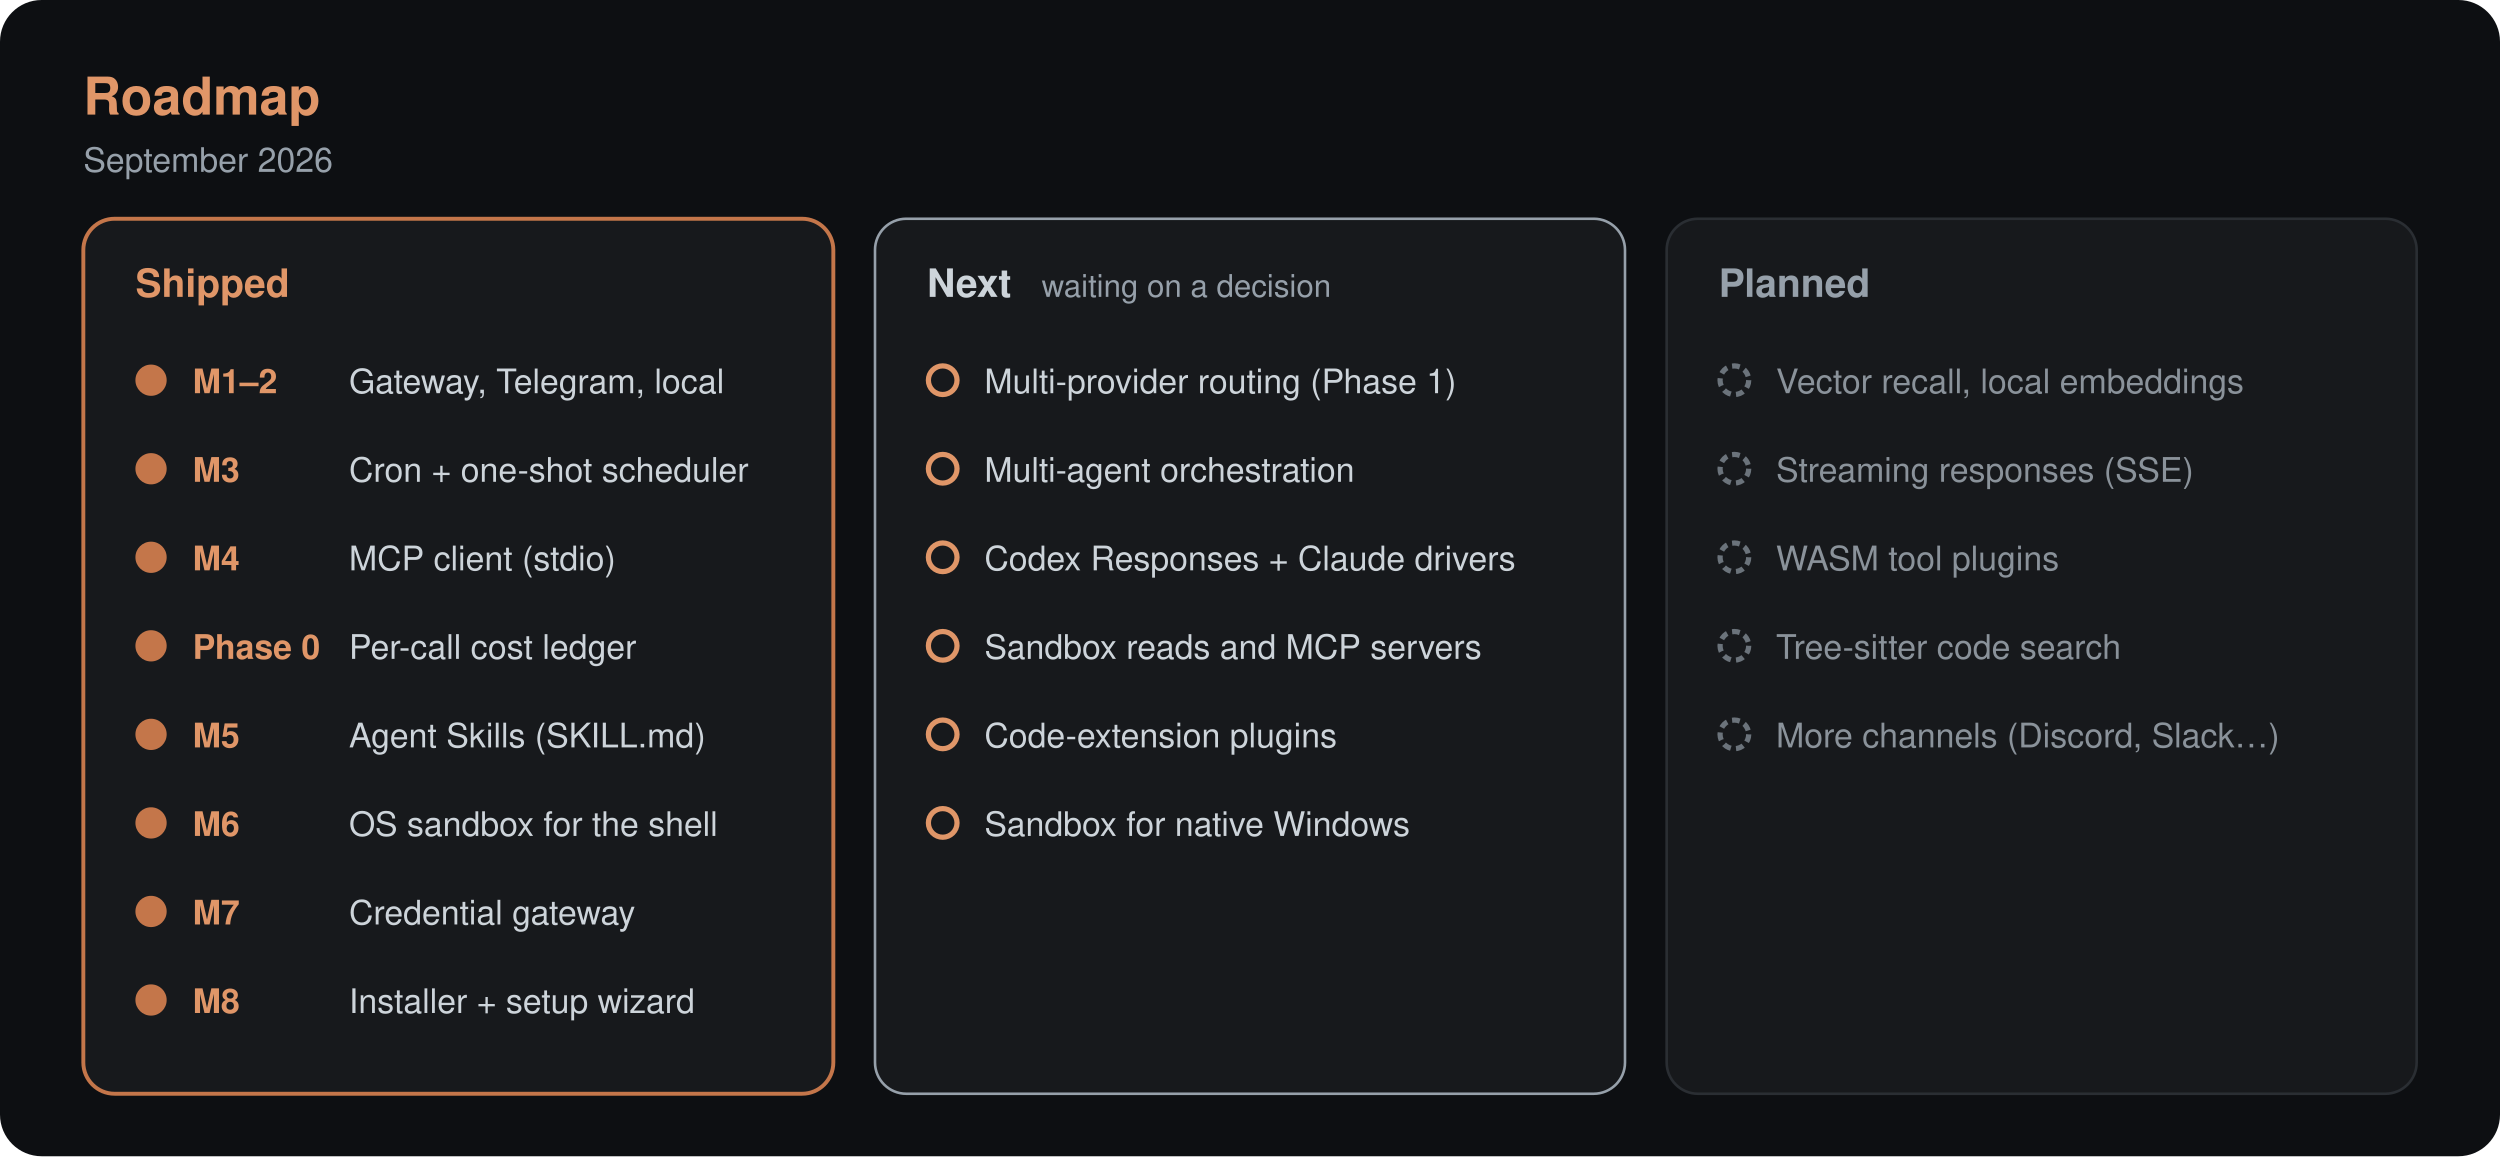
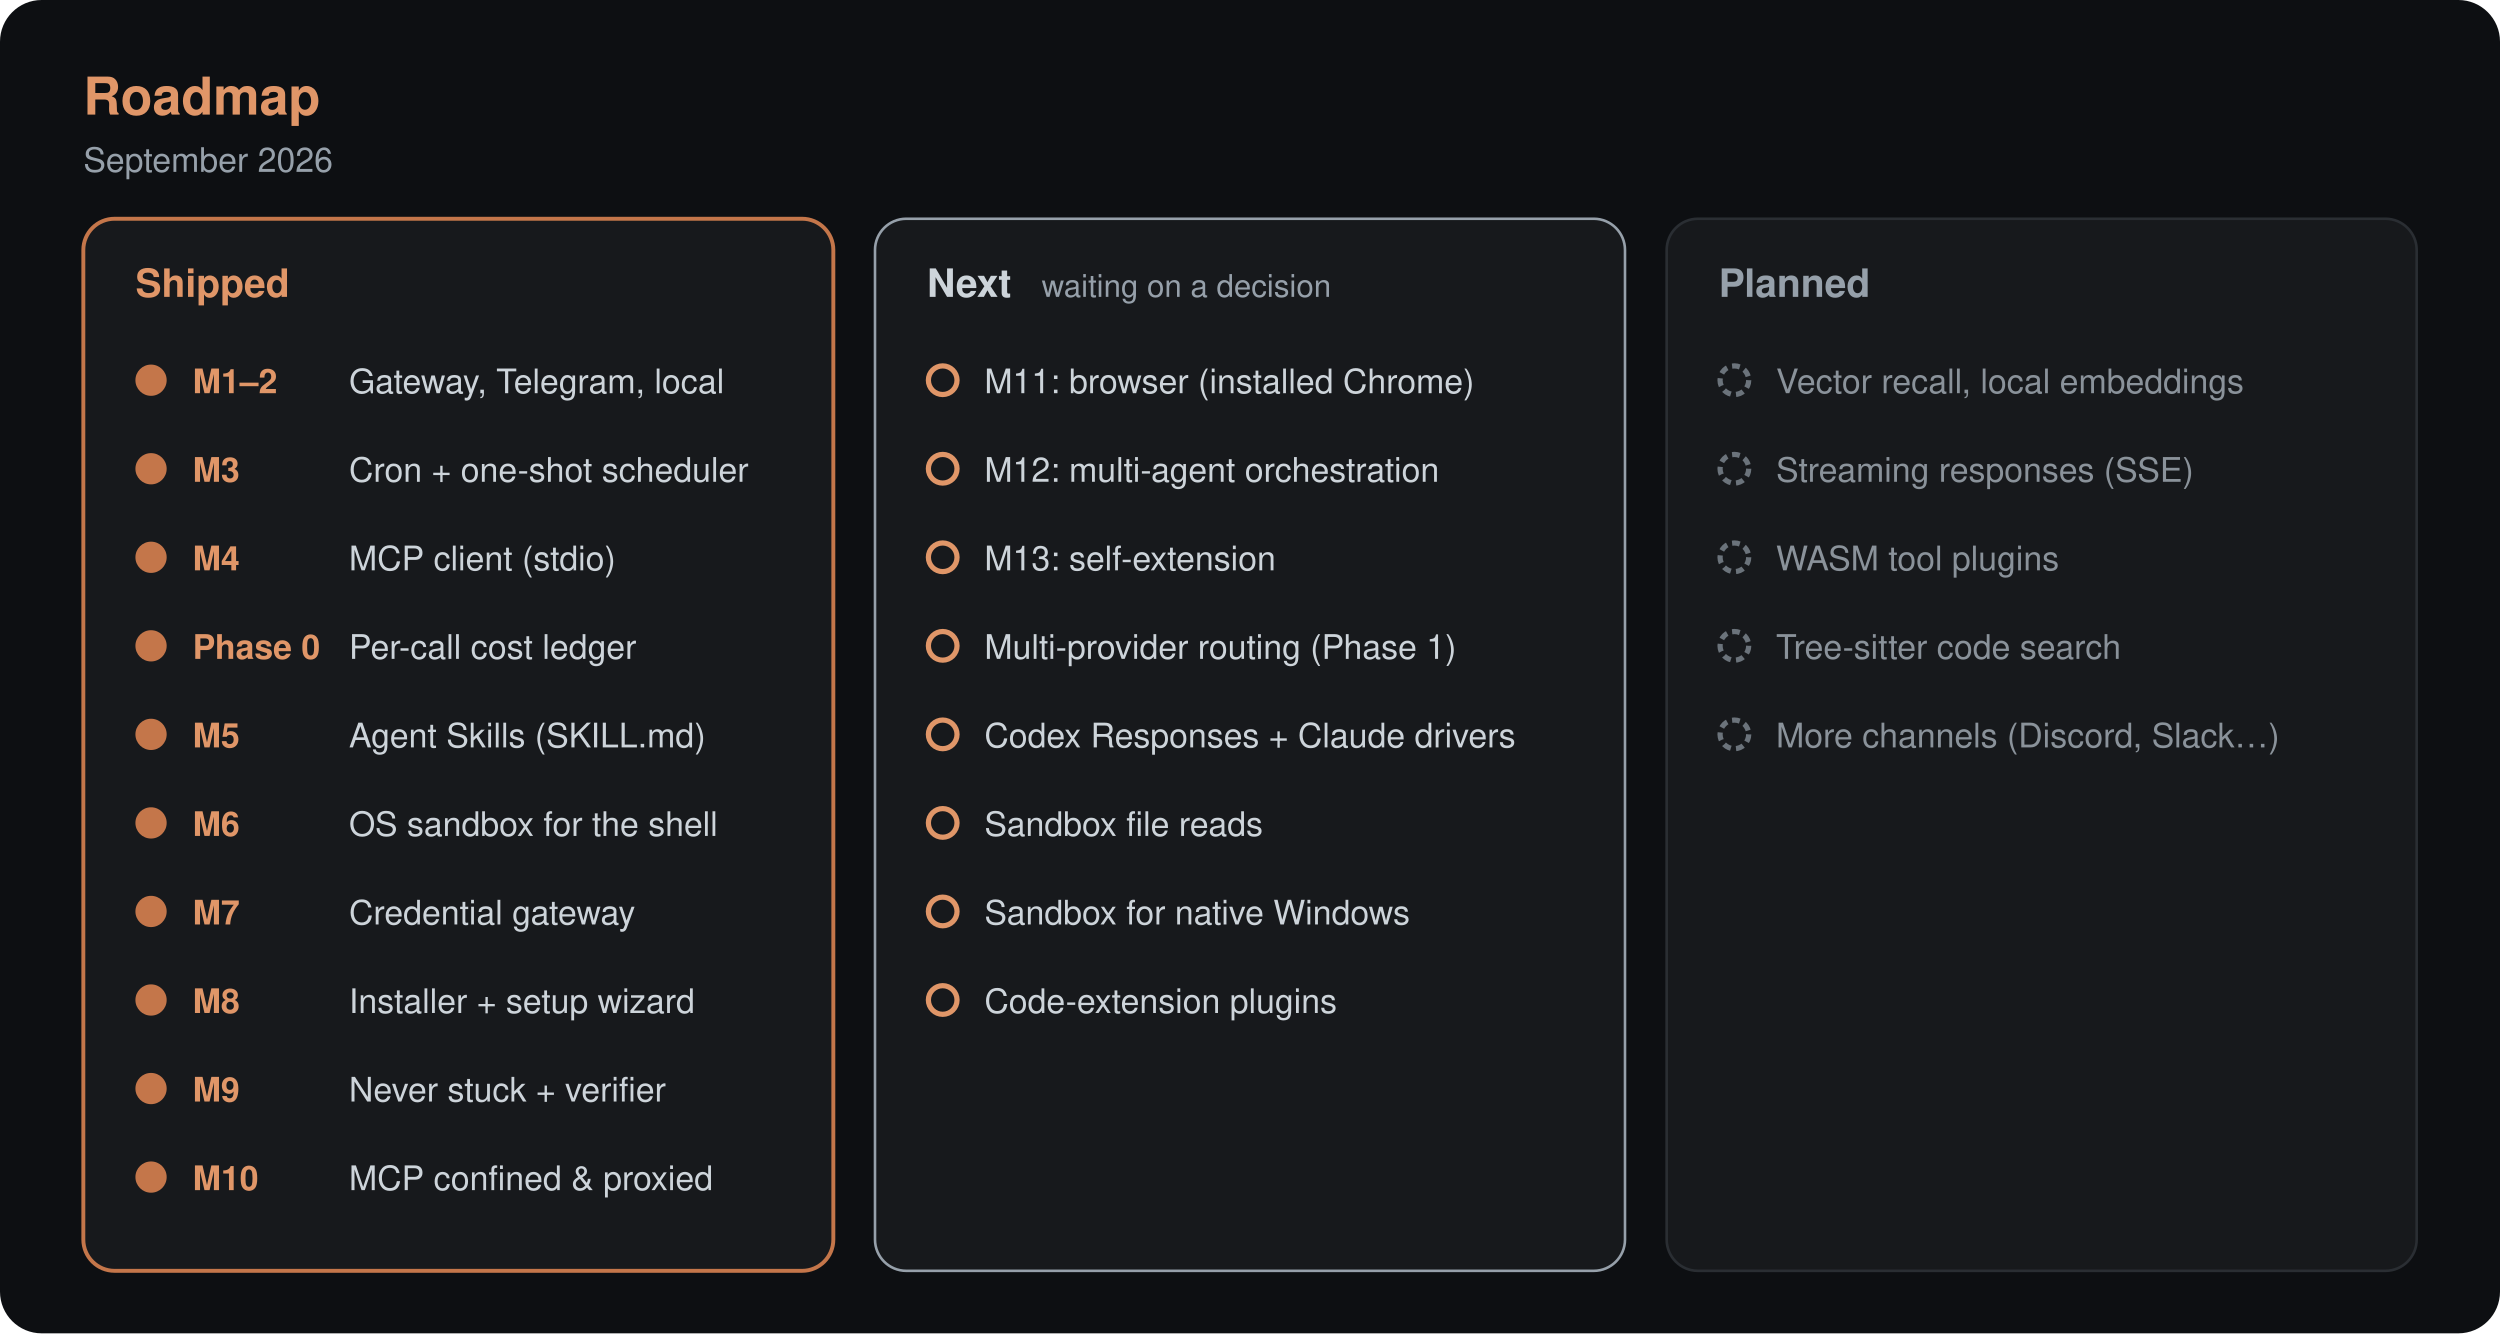
- <svg xmlns="http://www.w3.org/2000/svg" width="960" height="444" viewBox="0 0 960 444" role="img" aria-label="Ferrule roadmap: shipped, next, planned">
+ <svg xmlns="http://www.w3.org/2000/svg" width="960" height="512" viewBox="0 0 960 512" role="img" aria-label="Ferrule roadmap: shipped, next, planned">
  <defs>
    <style>
      text { font-family: ui-sans-serif, -apple-system, "Segoe UI", Helvetica, Arial, sans-serif; fill: #cdd4da; font-size: 13px; }
      .t { font-size: 20px; font-weight: 700; fill: #e09668; }
      .h { font-size: 15px; font-weight: 700; }
      .k { font-weight: 700; fill: #e09668; }
      .s { fill: #96a0aa; }
      .d { fill: #8a929a; }
    </style>
  </defs>
-   <rect width="960" height="444" rx="16" fill="#0d0f12" />
+   <rect width="960" height="512" rx="16" fill="#0d0f12" />
  <text x="32" y="44" class="t">Roadmap</text>
  <text x="32" y="66" class="s">September 2026</text>
-   <rect x="32" y="84" width="288" height="336" rx="12" fill="#17191c" stroke="#c4764a" stroke-width="1.5" />
+   <rect x="32" y="84" width="288" height="404" rx="12" fill="#17191c" stroke="#c4764a" stroke-width="1.5" />
  <text x="52" y="114" class="h" style="fill:#e09668">Shipped</text>
  <g>
    <circle cx="58" cy="146" r="6" fill="#c4764a" />
    <text x="74" y="151" class="k">M1–2</text>
    <text x="134" y="151">Gateway, Telegram, local</text>
    <circle cx="58" cy="180" r="6" fill="#c4764a" />
    <text x="74" y="185" class="k">M3</text>
    <text x="134" y="185">Cron + one-shot scheduler</text>
    <circle cx="58" cy="214" r="6" fill="#c4764a" />
    <text x="74" y="219" class="k">M4</text>
    <text x="134" y="219">MCP client (stdio)</text>
    <circle cx="58" cy="248" r="6" fill="#c4764a" />
    <text x="74" y="253" class="k">Phase 0</text>
    <text x="134" y="253">Per-call cost ledger</text>
    <circle cx="58" cy="282" r="6" fill="#c4764a" />
    <text x="74" y="287" class="k">M5</text>
    <text x="134" y="287">Agent Skills (SKILL.md)</text>
    <circle cx="58" cy="316" r="6" fill="#c4764a" />
    <text x="74" y="321" class="k">M6</text>
    <text x="134" y="321">OS sandbox for the shell</text>
    <circle cx="58" cy="350" r="6" fill="#c4764a" />
    <text x="74" y="355" class="k">M7</text>
    <text x="134" y="355">Credential gateway</text>
    <circle cx="58" cy="384" r="6" fill="#c4764a" />
    <text x="74" y="389" class="k">M8</text>
    <text x="134" y="389">Installer + setup wizard</text>
+     <circle cx="58" cy="418" r="6" fill="#c4764a" />
+     <text x="74" y="423" class="k">M9</text>
+     <text x="134" y="423">Never stuck + verifier</text>
+     <circle cx="58" cy="452" r="6" fill="#c4764a" />
+     <text x="74" y="457" class="k">M10</text>
+     <text x="134" y="457">MCP confined &amp; proxied</text>
  </g>
-   <rect x="336" y="84" width="288" height="336" rx="12" fill="#17191c" stroke="#96a0aa" />
+   <rect x="336" y="84" width="288" height="404" rx="12" fill="#17191c" stroke="#96a0aa" />
  <text x="356" y="114" class="h">Next</text>
  <text x="400" y="114" class="s" style="font-size:12px">waiting on a decision</text>
  <g>
    <circle cx="362" cy="146" r="5.5" fill="none" stroke="#e09668" stroke-width="2" />
-     <text x="378" y="151">Multi-provider routing (Phase 1)</text>
+     <text x="378" y="151">M11: browser (installed Chrome)</text>
    <circle cx="362" cy="180" r="5.5" fill="none" stroke="#e09668" stroke-width="2" />
-     <text x="378" y="185">Multi-agent orchestration</text>
+     <text x="378" y="185">M12: multi-agent orchestration</text>
    <circle cx="362" cy="214" r="5.5" fill="none" stroke="#e09668" stroke-width="2" />
-     <text x="378" y="219">Codex Responses + Claude drivers</text>
+     <text x="378" y="219">M13: self-extension</text>
    <circle cx="362" cy="248" r="5.5" fill="none" stroke="#e09668" stroke-width="2" />
-     <text x="378" y="253">Sandbox reads and MCP servers</text>
+     <text x="378" y="253">Multi-provider routing (Phase 1)</text>
    <circle cx="362" cy="282" r="5.5" fill="none" stroke="#e09668" stroke-width="2" />
-     <text x="378" y="287">Code-extension plugins</text>
+     <text x="378" y="287">Codex Responses + Claude drivers</text>
    <circle cx="362" cy="316" r="5.5" fill="none" stroke="#e09668" stroke-width="2" />
-     <text x="378" y="321">Sandbox for native Windows</text>
+     <text x="378" y="321">Sandbox file reads</text>
+     <circle cx="362" cy="350" r="5.5" fill="none" stroke="#e09668" stroke-width="2" />
+     <text x="378" y="355">Sandbox for native Windows</text>
+     <circle cx="362" cy="384" r="5.5" fill="none" stroke="#e09668" stroke-width="2" />
+     <text x="378" y="389">Code-extension plugins</text>
  </g>
-   <rect x="640" y="84" width="288" height="336" rx="12" fill="#17191c" stroke="#2a2e33" />
+   <rect x="640" y="84" width="288" height="404" rx="12" fill="#17191c" stroke="#2a2e33" />
  <text x="660" y="114" class="h s">Planned</text>
  <g>
    <circle cx="666" cy="146" r="5.5" fill="none" stroke="#6b737b" stroke-width="2" stroke-dasharray="3 2" />
    <text x="682" y="151" class="d">Vector recall, local embeddings</text>
    <circle cx="666" cy="180" r="5.5" fill="none" stroke="#6b737b" stroke-width="2" stroke-dasharray="3 2" />
    <text x="682" y="185" class="d">Streaming responses (SSE)</text>
    <circle cx="666" cy="214" r="5.5" fill="none" stroke="#6b737b" stroke-width="2" stroke-dasharray="3 2" />
    <text x="682" y="219" class="d">WASM tool plugins</text>
    <circle cx="666" cy="248" r="5.5" fill="none" stroke="#6b737b" stroke-width="2" stroke-dasharray="3 2" />
    <text x="682" y="253" class="d">Tree-sitter code search</text>
    <circle cx="666" cy="282" r="5.5" fill="none" stroke="#6b737b" stroke-width="2" stroke-dasharray="3 2" />
    <text x="682" y="287" class="d">More channels (Discord, Slack…)</text>
  </g>
</svg>
